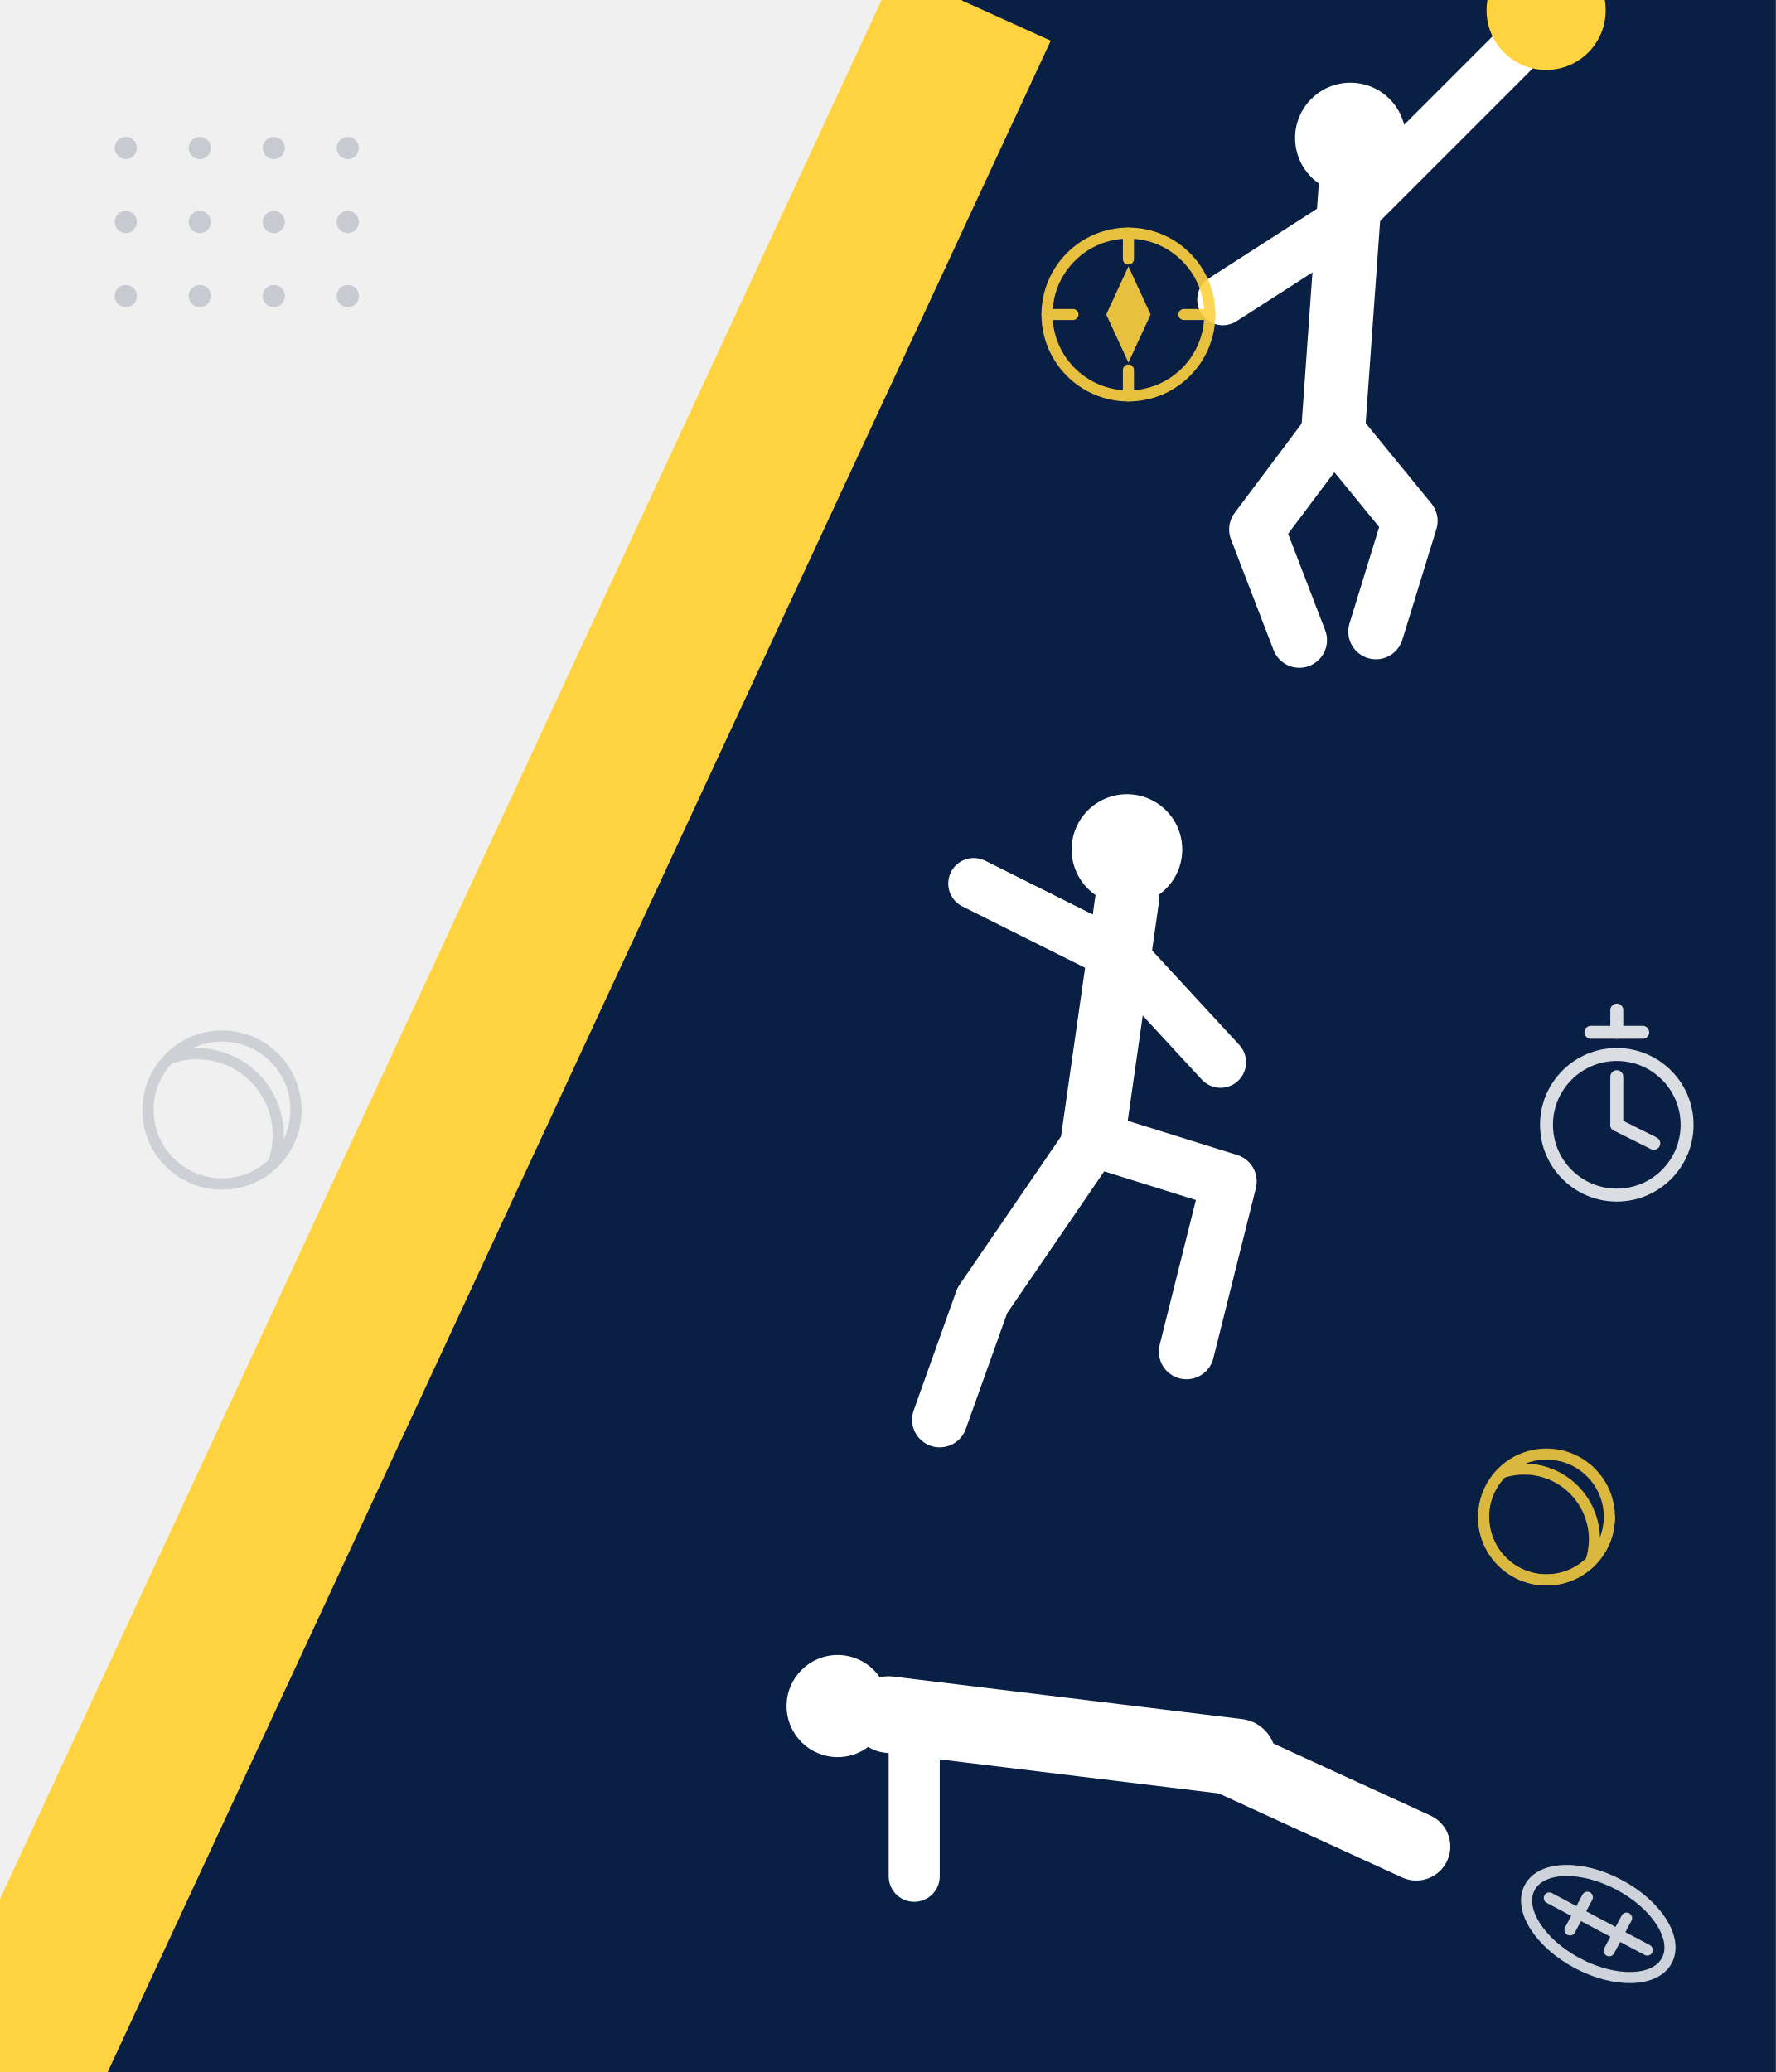
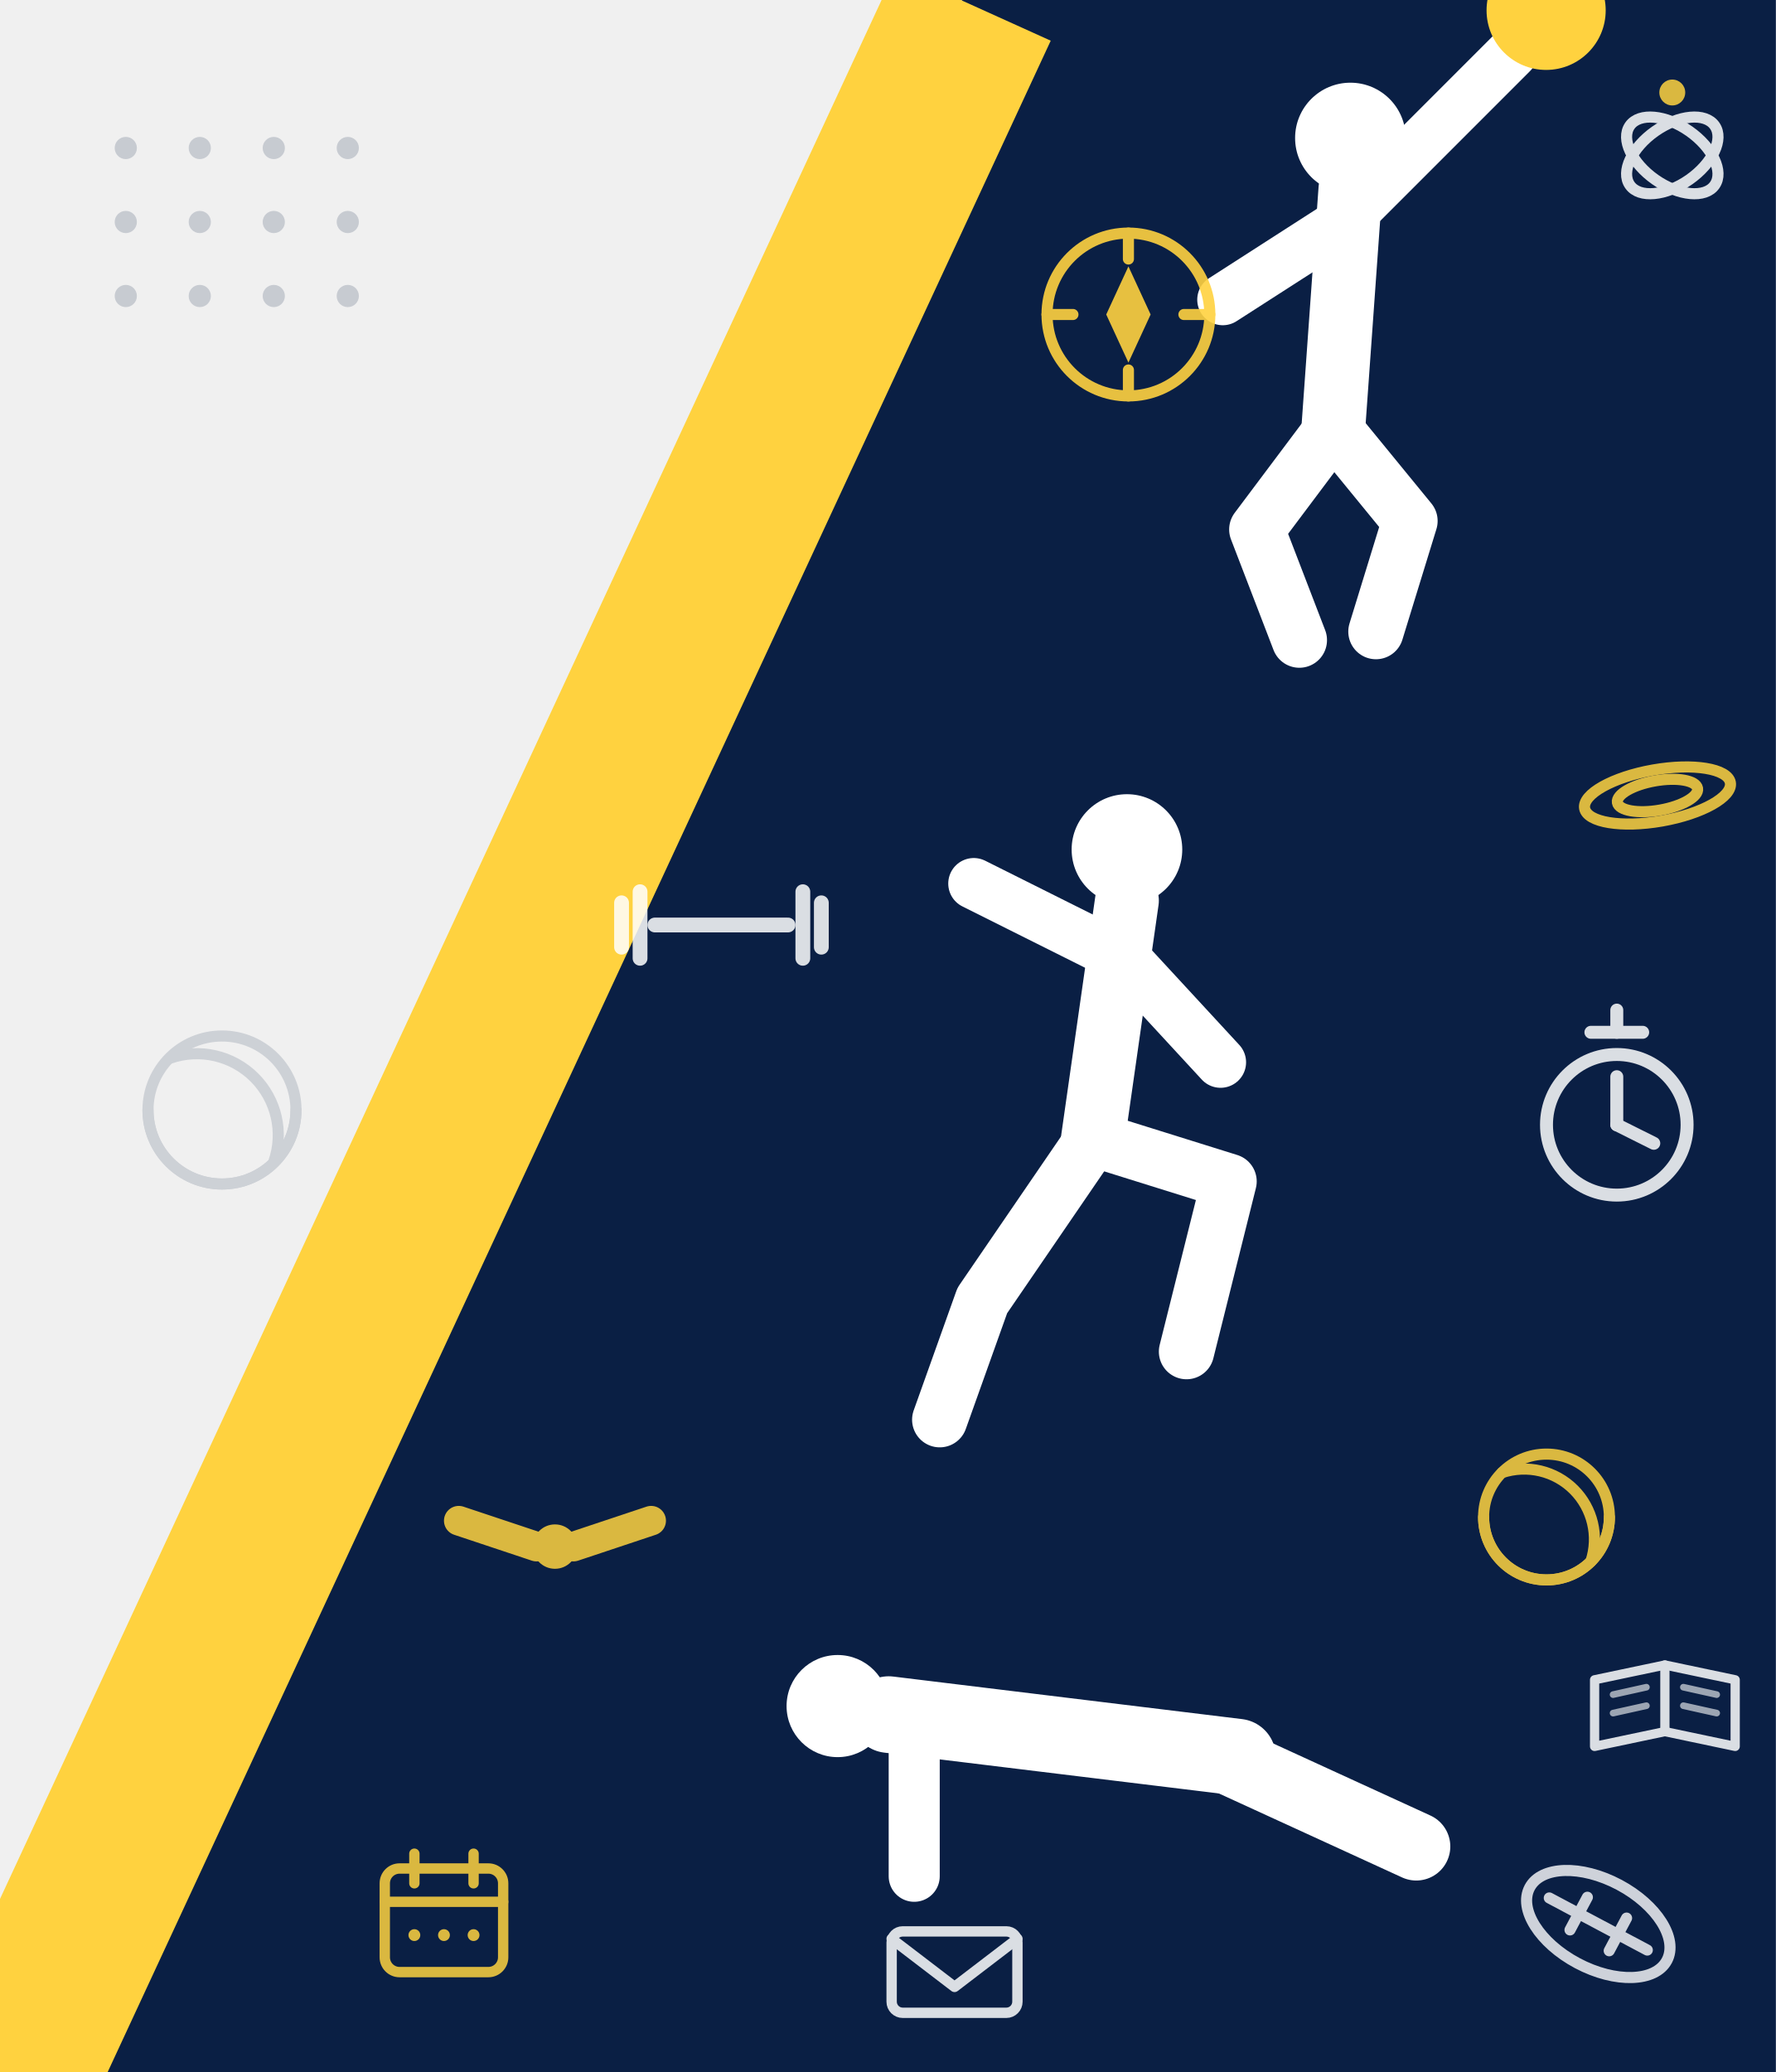
<svg xmlns="http://www.w3.org/2000/svg" viewBox="0 0 480 560">
  <polygon points="260,0 480,0 480,560 0,560" fill="#0a1f44" />
  <polygon points="-18,552 242,-8 284,11 24,571" fill="#ffd23f" />
  <g fill="#0a1f44" opacity="0.18">
    <circle cx="34" cy="40" r="3" />
    <circle cx="54" cy="40" r="3" />
    <circle cx="74" cy="40" r="3" />
    <circle cx="94" cy="40" r="3" />
    <circle cx="34" cy="60" r="3" />
    <circle cx="54" cy="60" r="3" />
    <circle cx="74" cy="60" r="3" />
    <circle cx="94" cy="60" r="3" />
    <circle cx="34" cy="80" r="3" />
    <circle cx="54" cy="80" r="3" />
    <circle cx="74" cy="80" r="3" />
    <circle cx="94" cy="80" r="3" />
  </g>
  <g transform="translate(365,150) scale(1.15)" fill="none" stroke="#ffffff" stroke-width="15" stroke-linecap="round" stroke-linejoin="round">
    <circle cx="0" cy="-98" r="13" fill="#ffffff" stroke="none" />
    <path d="M0 -86 L-4 -30" />
    <path d="M-2 -78 L20 -100 L38 -118" stroke-width="12" />
    <circle cx="46" cy="-128" r="14" fill="#ffd23f" stroke="none" />
    <path d="M-2 -78 L-30 -60" stroke-width="12" />
    <path d="M-4 -30 L14 -8 L6 18" stroke-width="13" />
    <path d="M-4 -30 L-22 -6 L-12 20" stroke-width="13" />
  </g>
  <g transform="translate(300,340) scale(1.15)" fill="none" stroke="#ffffff" stroke-width="15" stroke-linecap="round" stroke-linejoin="round">
    <circle cx="4" cy="-96" r="13" fill="#ffffff" stroke="none" />
    <path d="M4 -84 L-4 -28" />
    <path d="M0 -72 L-32 -88" stroke-width="12" />
    <path d="M2 -72 L26 -46" stroke-width="12" />
    <path d="M-4 -28 L28 -18 L18 22" stroke-width="13" />
    <path d="M-4 -28 L-30 10 L-40 38" stroke-width="13" />
  </g>
  <g transform="translate(300,468) scale(1.15)" fill="none" stroke="#ffffff" stroke-width="14" stroke-linecap="round" stroke-linejoin="round">
    <circle cx="-64" cy="-6" r="12" fill="#ffffff" stroke="none" />
    <path d="M-52 -4 L30 6" stroke-width="18" />
    <path d="M-46 -2 L-46 34" stroke-width="12" />
    <path d="M24 5 L72 27" stroke-width="16" />
  </g>
  <g transform="translate(305,85)" stroke="#ffd23f" stroke-width="3" fill="none" stroke-linecap="round" stroke-linejoin="round" opacity="0.9">
    <circle r="22" />
    <path d="M0 -22 L0 -15 M0 22 L0 15 M-22 0 L-15 0 M22 0 L15 0" />
    <path d="M0 -13 L6 0 L0 13 L-6 0 Z" fill="#ffd23f" stroke="none" />
  </g>
  <g transform="translate(437,300)" stroke="#ffffff" stroke-width="3.5" fill="none" stroke-linecap="round" stroke-linejoin="round" opacity="0.85">
    <circle cy="4" r="19" />
    <path d="M0 4 L0 -9" />
    <path d="M0 4 L10 9" />
    <path d="M-7 -21 h14" />
    <path d="M0 -21 v-6" />
  </g>
  <g transform="translate(418,410)" stroke="#ffd23f" stroke-width="3" fill="none" stroke-linecap="round" opacity="0.85">
    <circle r="17" />
    <path d="M-17 0 A17 17 0 0 0 17 0" />
    <path d="M-12 -12 A19 19 0 0 1 12 12" />
  </g>
  <g transform="translate(432,520) rotate(28)" stroke="#ffffff" stroke-width="3" fill="none" stroke-linecap="round" opacity="0.8">
    <ellipse rx="21" ry="12" />
    <path d="M-15 0 h30 M-6 -5 v10 M6 -5 v10" />
  </g>
  <g transform="translate(60,300)" stroke="#0a1f44" stroke-width="3" fill="none" stroke-linecap="round" opacity="0.15">
    <circle r="20" />
    <path d="M-20 0 A20 20 0 0 0 20 0" />
    <path d="M-14 -14 A22 22 0 0 1 14 14" />
  </g>
+   <g transform="translate(452,42)" stroke="#ffffff" stroke-width="3" fill="none" stroke-linecap="round" stroke-linejoin="round" opacity="0.85">
+     <ellipse rx="14" ry="8" transform="rotate(35)" />
+     <ellipse rx="14" ry="8" transform="rotate(-35)" />
+     <circle cx="0" cy="-17" r="3.5" fill="#ffd23f" stroke="none" />
+   </g>
+   <g transform="translate(448,215) rotate(-10)" stroke="#ffd23f" stroke-width="3" fill="none" opacity="0.85">
+     <ellipse rx="20" ry="7" />
+     <ellipse rx="11" ry="4" />
+   </g>
+   <g transform="translate(195,250)" stroke="#ffffff" stroke-width="4" fill="none" stroke-linecap="round" opacity="0.85">
+     <path d="M-18 0 h36" />
+     <path d="M-22 -9 v18 M-27 -6 v12" />
+     <path d="M22 -9 v18 M27 -6 v12" />
+   </g>
+   <g transform="translate(150,415)" stroke="#ffd23f" stroke-width="8" fill="none" stroke-linecap="round" stroke-linejoin="round" opacity="0.85">
+     <path d="M-26 -4 L-5 3" />
+     <path d="M26 -4 L5 3" />
+     <circle cx="0" cy="3" r="6" fill="#ffd23f" stroke="none" />
+   </g>
+   <g transform="translate(450,462)" stroke="#ffffff" stroke-width="2.5" fill="none" stroke-linecap="round" stroke-linejoin="round" opacity="0.85">
+     <path d="M0 -12 L-19 -8 L-19 10 L0 6 L19 10 L19 -8 Z" />
+     <path d="M0 -12 L0 6" />
+     <path d="M-14 -4 L-5 -6 M-14 1 L-5 -1" stroke-width="1.8" opacity="0.7" />
+     <path d="M14 -4 L5 -6 M14 1 L5 -1" stroke-width="1.8" opacity="0.7" />
+   </g>
+   <g transform="translate(120,518)" stroke="#ffd23f" stroke-width="2.8" fill="none" stroke-linecap="round" stroke-linejoin="round" opacity="0.85">
+     <rect x="-16" y="-13" width="32" height="28" rx="4" />
+     <path d="M-16 -4 h32" />
+     <path d="M-8 -17 v8 M8 -17 v8" />
+     <circle cx="-8" cy="5" r="1.6" fill="#ffd23f" stroke="none" />
+     <circle cx="0" cy="5" r="1.6" fill="#ffd23f" stroke="none" />
+     <circle cx="8" cy="5" r="1.6" fill="#ffd23f" stroke="none" />
+   </g>
+   <g transform="translate(258,533)" stroke="#ffffff" stroke-width="2.8" fill="none" stroke-linecap="round" stroke-linejoin="round" opacity="0.85">
+     <rect x="-17" y="-11" width="34" height="22" rx="3" />
+     <path d="M-17 -9 L0 4 L17 -9" />
+   </g>
</svg>
